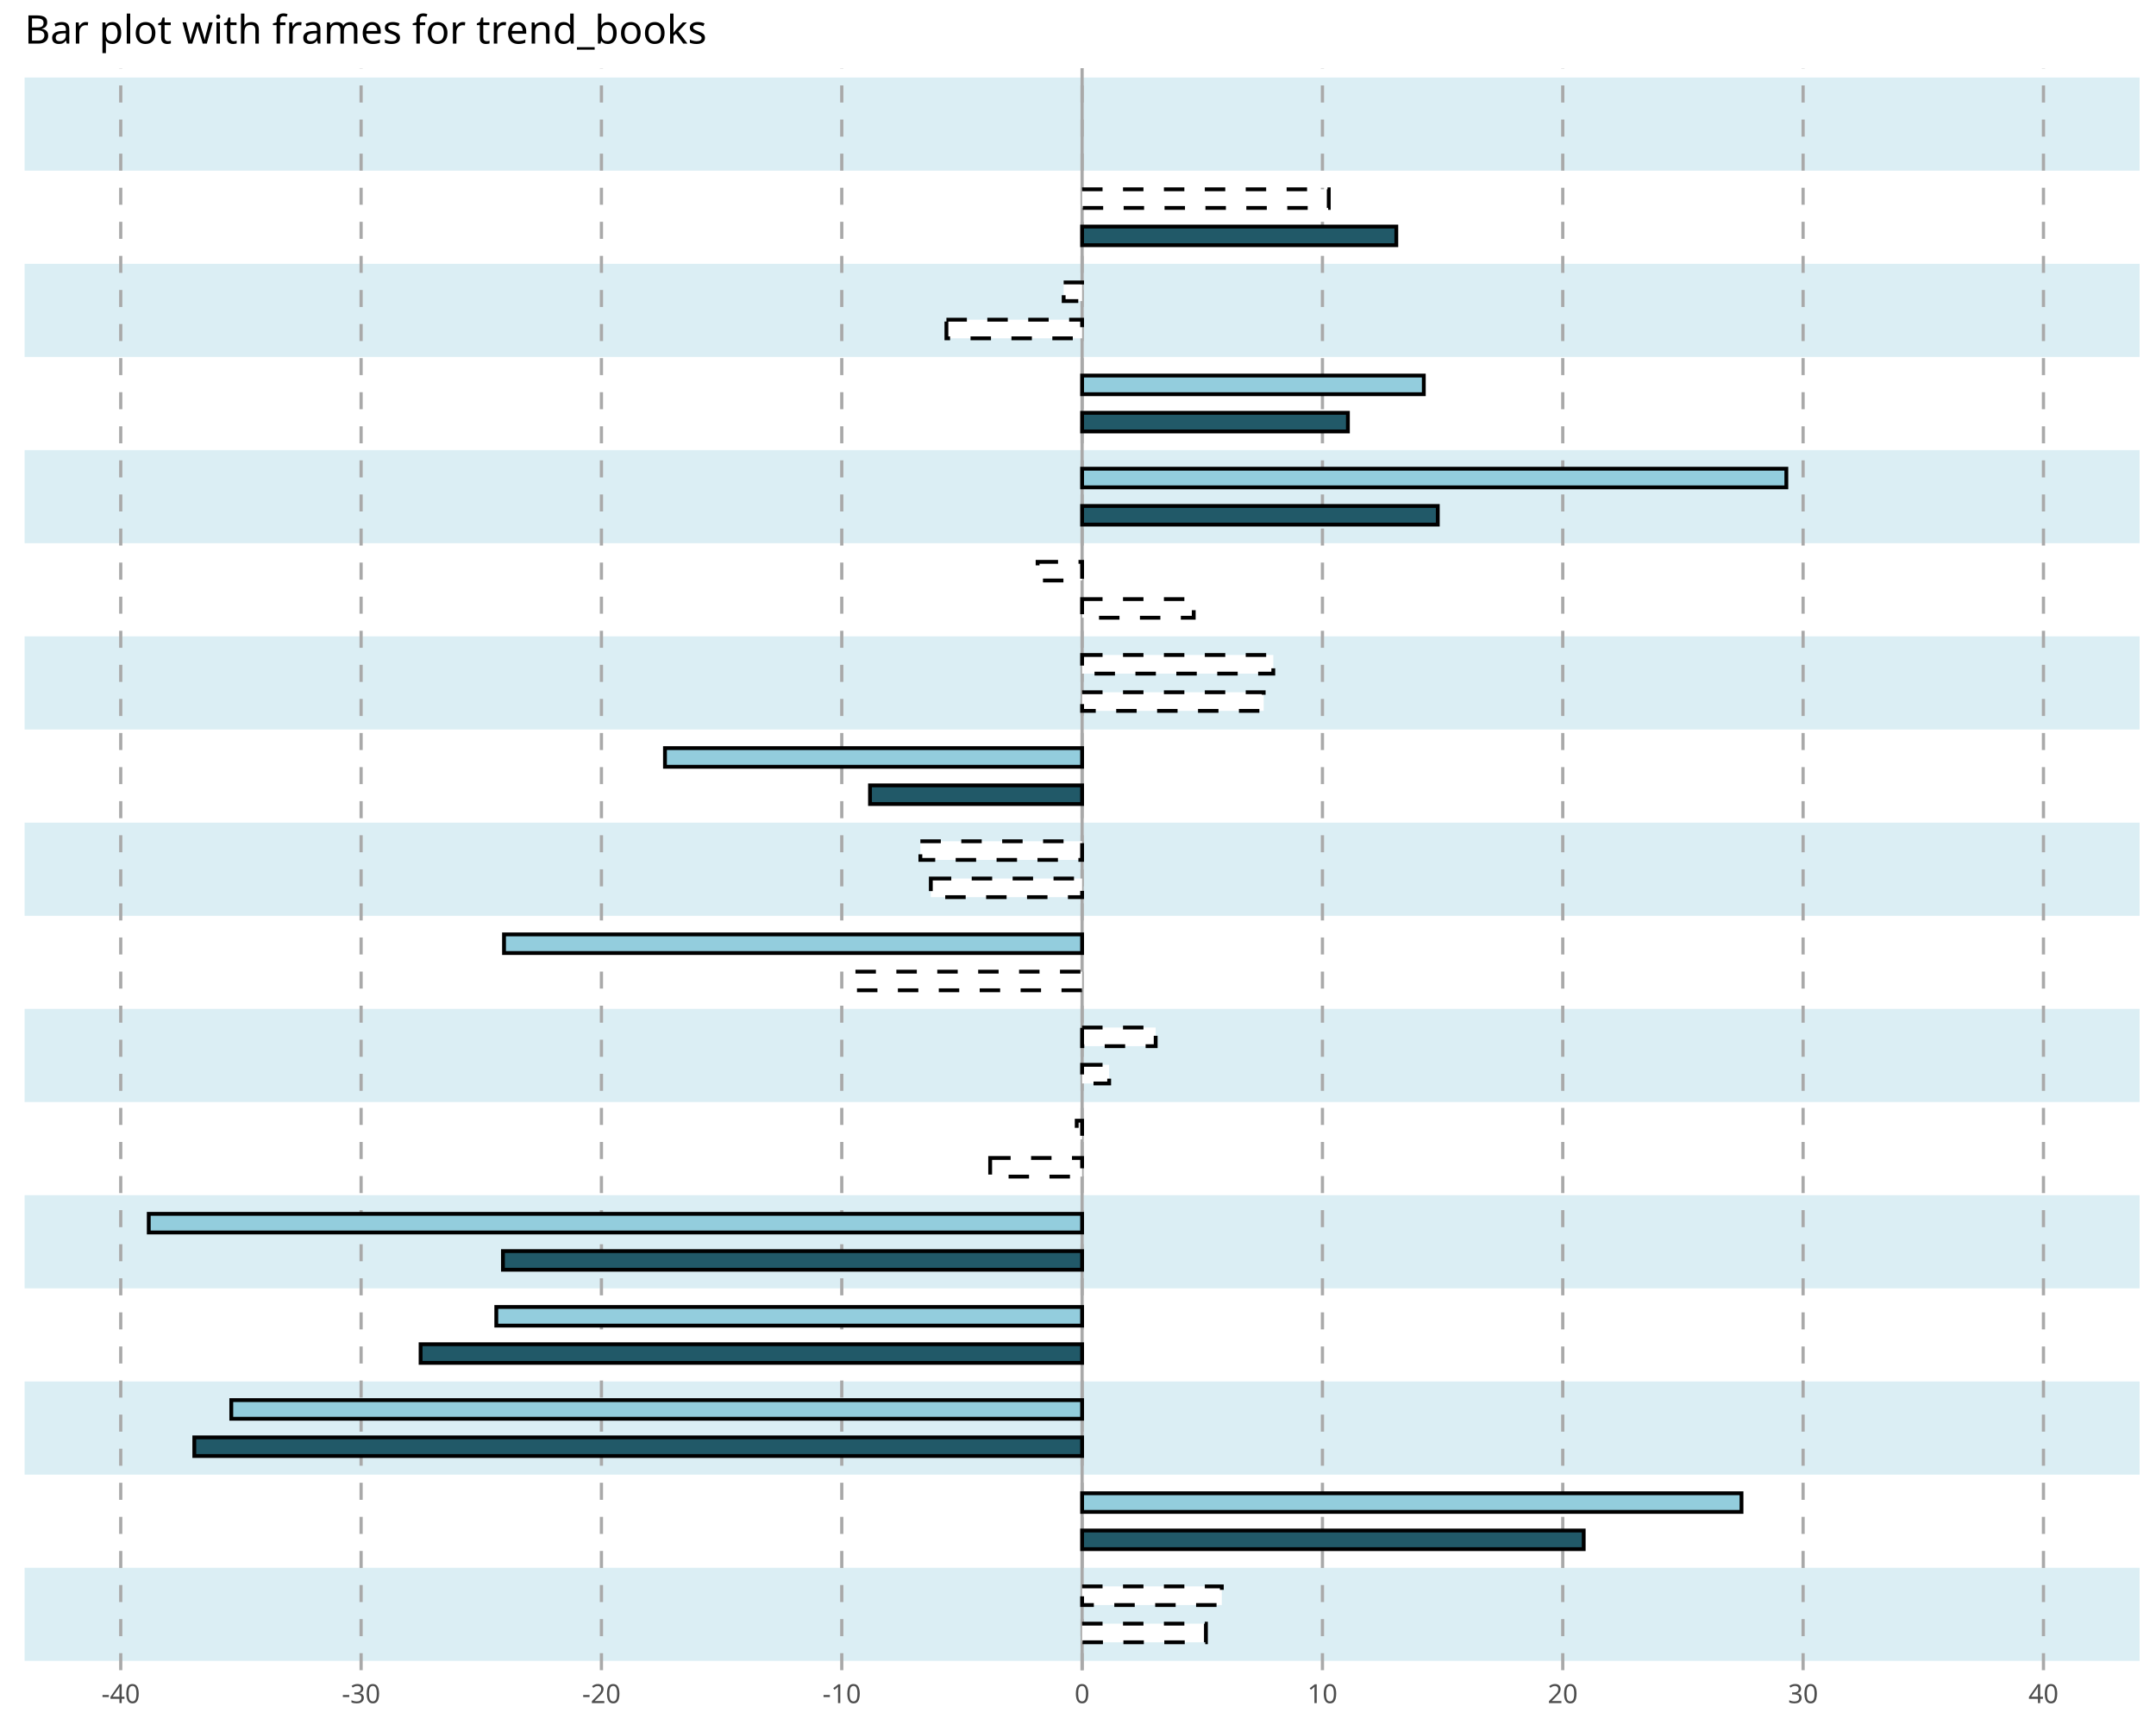
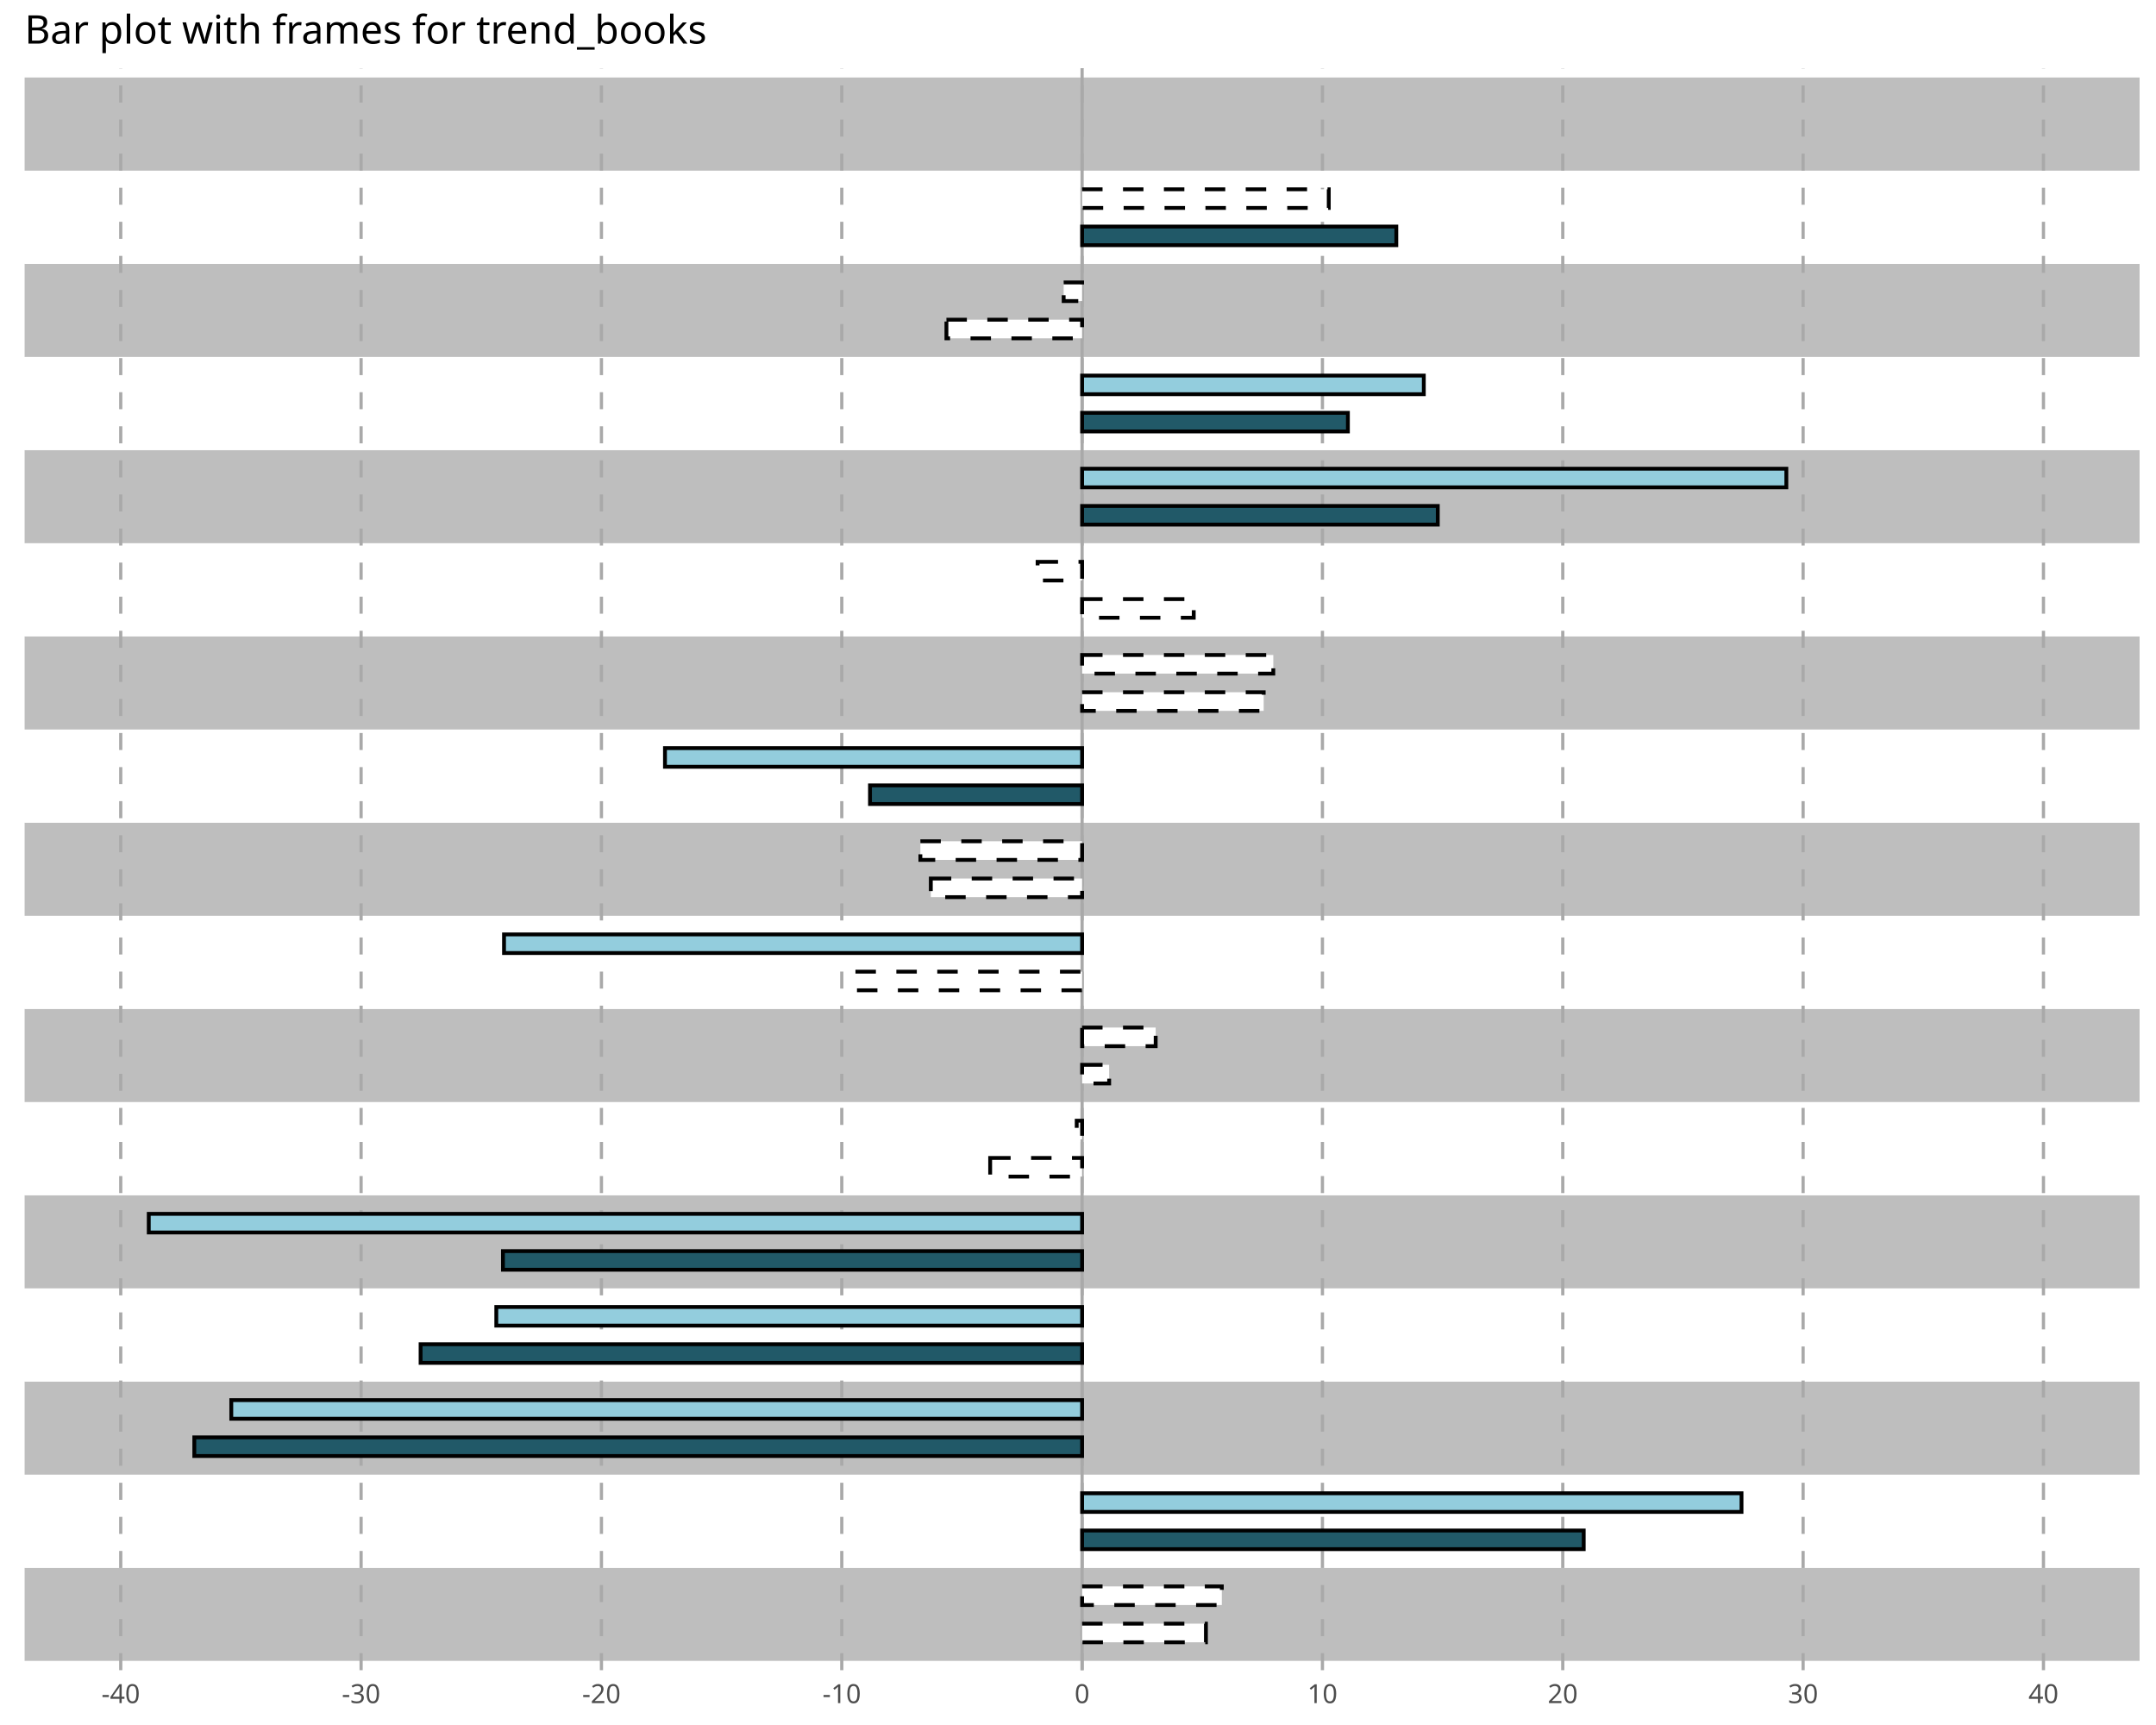
<svg xmlns="http://www.w3.org/2000/svg" class="svglite" data-engine-version="2.0" width="720.00pt" height="576.00pt" viewBox="0 0 720.00 576.00">
  <defs>
    <style type="text/css">
    .svglite line, .svglite polyline, .svglite polygon, .svglite path, .svglite rect, .svglite circle {
      fill: none;
      stroke: #000000;
      stroke-linecap: round;
      stroke-linejoin: round;
      stroke-miterlimit: 10.00;
    }
  </style>
  </defs>
  <rect width="100%" height="100%" style="stroke: none; fill: #FFFFFF;" />
  <defs>
    <clipPath id="cpMC4wMHw3MjAuMDB8MC4wMHw1NzYuMDA=">
      <rect x="0.00" y="0.00" width="720.00" height="576.00" />
    </clipPath>
  </defs>
  <g clip-path="url(#cpMC4wMHw3MjAuMDB8MC4wMHw1NzYuMDA=)">
</g>
  <defs>
    <clipPath id="cpOC4yMnw3MTQuNTJ8MjIuNzh8NTU3Ljcx">
      <rect x="8.22" y="22.78" width="706.30" height="534.92" />
    </clipPath>
  </defs>
  <g clip-path="url(#cpOC4yMnw3MTQuNTJ8MjIuNzh8NTU3Ljcx)">
-     <rect x="8.22" y="523.50" width="706.30" height="31.10" style="stroke-width: 1.07; stroke: none; stroke-dasharray: 5.69,5.69; stroke-linecap: butt; stroke-linejoin: miter; fill: #DBEEF4;" />
-     <rect x="8.22" y="492.40" width="706.30" height="31.10" style="stroke-width: 1.07; stroke: none; stroke-linecap: butt; stroke-linejoin: miter;" />
-     <rect x="8.22" y="461.30" width="706.30" height="31.10" style="stroke-width: 1.07; stroke: none; stroke-linecap: butt; stroke-linejoin: miter; fill: #DBEEF4;" />
-     <rect x="8.22" y="430.20" width="706.30" height="31.10" style="stroke-width: 1.07; stroke: none; stroke-linecap: butt; stroke-linejoin: miter;" />
-     <rect x="8.22" y="399.10" width="706.30" height="31.10" style="stroke-width: 1.07; stroke: none; stroke-linecap: butt; stroke-linejoin: miter; fill: #DBEEF4;" />
-     <rect x="8.22" y="368.00" width="706.30" height="31.10" style="stroke-width: 1.07; stroke: none; stroke-dasharray: 5.69,5.69; stroke-linecap: butt; stroke-linejoin: miter;" />
-     <rect x="8.22" y="336.89" width="706.30" height="31.10" style="stroke-width: 1.07; stroke: none; stroke-dasharray: 5.69,5.69; stroke-linecap: butt; stroke-linejoin: miter; fill: #DBEEF4;" />
-     <rect x="8.22" y="305.79" width="706.30" height="31.10" style="stroke-width: 1.07; stroke: none; stroke-dasharray: 5.69,5.69; stroke-linecap: butt; stroke-linejoin: miter;" />
-     <rect x="8.22" y="274.69" width="706.30" height="31.10" style="stroke-width: 1.07; stroke: none; stroke-dasharray: 5.69,5.69; stroke-linecap: butt; stroke-linejoin: miter; fill: #DBEEF4;" />
-     <rect x="8.22" y="243.59" width="706.30" height="31.10" style="stroke-width: 1.07; stroke: none; stroke-linecap: butt; stroke-linejoin: miter;" />
-     <rect x="8.22" y="212.49" width="706.30" height="31.10" style="stroke-width: 1.07; stroke: none; stroke-dasharray: 5.69,5.69; stroke-linecap: butt; stroke-linejoin: miter; fill: #DBEEF4;" />
-     <rect x="8.22" y="181.39" width="706.30" height="31.10" style="stroke-width: 1.07; stroke: none; stroke-dasharray: 5.69,5.69; stroke-linecap: butt; stroke-linejoin: miter;" />
-     <rect x="8.22" y="150.29" width="706.30" height="31.10" style="stroke-width: 1.07; stroke: none; stroke-linecap: butt; stroke-linejoin: miter; fill: #DBEEF4;" />
-     <rect x="8.22" y="119.19" width="706.30" height="31.10" style="stroke-width: 1.07; stroke: none; stroke-linecap: butt; stroke-linejoin: miter;" />
-     <rect x="8.22" y="88.09" width="706.30" height="31.10" style="stroke-width: 1.07; stroke: none; stroke-dasharray: 5.69,5.69; stroke-linecap: butt; stroke-linejoin: miter; fill: #DBEEF4;" />
-     <rect x="8.22" y="56.99" width="706.30" height="31.10" style="stroke-width: 1.07; stroke: none; stroke-linecap: butt; stroke-linejoin: miter;" />
-     <rect x="8.22" y="25.89" width="706.30" height="31.10" style="stroke-width: 1.07; stroke: none; stroke-dasharray: 5.69,5.69; stroke-linecap: butt; stroke-linejoin: miter; fill: #DBEEF4;" />
+     <rect x="8.22" y="523.50" width="706.30" height="31.10" style="stroke-width: 1.07; stroke: none; stroke-dasharray: 5.69,5.69; stroke-linecap: butt; stroke-linejoin: miter; fill: #BEBEBE;" />
+     <rect x="8.22" y="492.40" width="706.30" height="31.10" style="stroke-width: 1.07; stroke: none; stroke-linecap: butt; stroke-linejoin: miter; fill: #FFFFFF;" />
+     <rect x="8.22" y="461.30" width="706.30" height="31.10" style="stroke-width: 1.07; stroke: none; stroke-linecap: butt; stroke-linejoin: miter; fill: #BEBEBE;" />
+     <rect x="8.22" y="430.20" width="706.30" height="31.10" style="stroke-width: 1.07; stroke: none; stroke-linecap: butt; stroke-linejoin: miter; fill: #FFFFFF;" />
+     <rect x="8.22" y="399.10" width="706.30" height="31.10" style="stroke-width: 1.07; stroke: none; stroke-linecap: butt; stroke-linejoin: miter; fill: #BEBEBE;" />
+     <rect x="8.22" y="368.00" width="706.30" height="31.10" style="stroke-width: 1.07; stroke: none; stroke-dasharray: 5.69,5.69; stroke-linecap: butt; stroke-linejoin: miter; fill: #FFFFFF;" />
+     <rect x="8.22" y="336.89" width="706.30" height="31.10" style="stroke-width: 1.07; stroke: none; stroke-dasharray: 5.69,5.69; stroke-linecap: butt; stroke-linejoin: miter; fill: #BEBEBE;" />
+     <rect x="8.22" y="305.79" width="706.30" height="31.10" style="stroke-width: 1.07; stroke: none; stroke-dasharray: 5.69,5.69; stroke-linecap: butt; stroke-linejoin: miter; fill: #FFFFFF;" />
+     <rect x="8.22" y="274.69" width="706.30" height="31.10" style="stroke-width: 1.07; stroke: none; stroke-dasharray: 5.69,5.69; stroke-linecap: butt; stroke-linejoin: miter; fill: #BEBEBE;" />
+     <rect x="8.22" y="243.59" width="706.30" height="31.10" style="stroke-width: 1.07; stroke: none; stroke-linecap: butt; stroke-linejoin: miter; fill: #FFFFFF;" />
+     <rect x="8.22" y="212.49" width="706.30" height="31.10" style="stroke-width: 1.07; stroke: none; stroke-dasharray: 5.69,5.69; stroke-linecap: butt; stroke-linejoin: miter; fill: #BEBEBE;" />
+     <rect x="8.22" y="181.39" width="706.30" height="31.10" style="stroke-width: 1.07; stroke: none; stroke-dasharray: 5.69,5.69; stroke-linecap: butt; stroke-linejoin: miter; fill: #FFFFFF;" />
+     <rect x="8.22" y="150.29" width="706.30" height="31.10" style="stroke-width: 1.07; stroke: none; stroke-linecap: butt; stroke-linejoin: miter; fill: #BEBEBE;" />
+     <rect x="8.22" y="119.19" width="706.30" height="31.10" style="stroke-width: 1.07; stroke: none; stroke-linecap: butt; stroke-linejoin: miter; fill: #FFFFFF;" />
+     <rect x="8.22" y="88.09" width="706.30" height="31.10" style="stroke-width: 1.07; stroke: none; stroke-dasharray: 5.69,5.69; stroke-linecap: butt; stroke-linejoin: miter; fill: #BEBEBE;" />
+     <rect x="8.22" y="56.99" width="706.30" height="31.10" style="stroke-width: 1.07; stroke: none; stroke-linecap: butt; stroke-linejoin: miter; fill: #FFFFFF;" />
+     <rect x="8.22" y="25.89" width="706.30" height="31.10" style="stroke-width: 1.07; stroke: none; stroke-dasharray: 5.69,5.69; stroke-linecap: butt; stroke-linejoin: miter; fill: #BEBEBE;" />
    <line x1="40.32" y1="557.71" x2="40.32" y2="22.78" style="stroke-width: 1.07; stroke: #A9A9A9; stroke-dasharray: 5.69,5.69; stroke-linecap: butt;" />
    <line x1="120.59" y1="557.71" x2="120.59" y2="22.78" style="stroke-width: 1.07; stroke: #A9A9A9; stroke-dasharray: 5.69,5.69; stroke-linecap: butt;" />
    <line x1="200.85" y1="557.71" x2="200.85" y2="22.78" style="stroke-width: 1.07; stroke: #A9A9A9; stroke-dasharray: 5.69,5.69; stroke-linecap: butt;" />
    <line x1="281.11" y1="557.71" x2="281.11" y2="22.78" style="stroke-width: 1.07; stroke: #A9A9A9; stroke-dasharray: 5.69,5.69; stroke-linecap: butt;" />
    <line x1="361.37" y1="557.71" x2="361.37" y2="22.78" style="stroke-width: 1.07; stroke: #A9A9A9; stroke-dasharray: 5.69,5.69; stroke-linecap: butt;" />
    <line x1="441.63" y1="557.71" x2="441.63" y2="22.78" style="stroke-width: 1.07; stroke: #A9A9A9; stroke-dasharray: 5.69,5.69; stroke-linecap: butt;" />
    <line x1="521.89" y1="557.71" x2="521.89" y2="22.78" style="stroke-width: 1.07; stroke: #A9A9A9; stroke-dasharray: 5.69,5.69; stroke-linecap: butt;" />
    <line x1="602.15" y1="557.71" x2="602.15" y2="22.78" style="stroke-width: 1.07; stroke: #A9A9A9; stroke-dasharray: 5.69,5.69; stroke-linecap: butt;" />
    <line x1="682.42" y1="557.71" x2="682.42" y2="22.78" style="stroke-width: 1.07; stroke: #A9A9A9; stroke-dasharray: 5.69,5.69; stroke-linecap: butt;" />
    <line x1="361.37" y1="557.71" x2="361.37" y2="22.78" style="stroke-width: 1.07; stroke: #A9A9A9; stroke-linecap: butt;" />
    <rect x="361.37" y="542.16" width="41.35" height="6.22" style="stroke-width: 1.28; stroke-dasharray: 6.83,6.83; stroke-linecap: butt; stroke-linejoin: miter; fill: #FFFFFF;" />
    <rect x="361.37" y="529.72" width="46.66" height="6.22" style="stroke-width: 1.28; stroke-dasharray: 6.83,6.83; stroke-linecap: butt; stroke-linejoin: miter; fill: #FFFFFF;" />
    <rect x="361.37" y="511.06" width="167.51" height="6.22" style="stroke-width: 1.28; stroke-linecap: butt; stroke-linejoin: miter; fill: #215968;" />
    <rect x="361.37" y="498.62" width="220.21" height="6.22" style="stroke-width: 1.28; stroke-linecap: butt; stroke-linejoin: miter; fill: #93CDDD;" />
    <rect x="64.89" y="479.96" width="296.48" height="6.22" style="stroke-width: 1.28; stroke-linecap: butt; stroke-linejoin: miter; fill: #215968;" />
    <rect x="77.24" y="467.52" width="284.13" height="6.22" style="stroke-width: 1.28; stroke-linecap: butt; stroke-linejoin: miter; fill: #93CDDD;" />
    <rect x="140.46" y="448.86" width="220.91" height="6.22" style="stroke-width: 1.28; stroke-linecap: butt; stroke-linejoin: miter; fill: #215968;" />
    <rect x="165.74" y="436.42" width="195.63" height="6.22" style="stroke-width: 1.28; stroke-linecap: butt; stroke-linejoin: miter; fill: #93CDDD;" />
    <rect x="167.96" y="417.76" width="193.41" height="6.22" style="stroke-width: 1.28; stroke-linecap: butt; stroke-linejoin: miter; fill: #215968;" />
    <rect x="49.68" y="405.32" width="311.69" height="6.22" style="stroke-width: 1.28; stroke-linecap: butt; stroke-linejoin: miter; fill: #93CDDD;" />
    <rect x="330.67" y="386.66" width="30.70" height="6.22" style="stroke-width: 1.28; stroke-dasharray: 6.83,6.83; stroke-linecap: butt; stroke-linejoin: miter; fill: #FFFFFF;" />
    <rect x="359.57" y="374.22" width="1.80" height="6.22" style="stroke-width: 1.28; stroke-dasharray: 6.83,6.83; stroke-linecap: butt; stroke-linejoin: miter; fill: #FFFFFF;" />
    <rect x="361.37" y="355.56" width="9.04" height="6.22" style="stroke-width: 1.28; stroke-dasharray: 6.83,6.83; stroke-linecap: butt; stroke-linejoin: miter; fill: #FFFFFF;" />
    <rect x="361.37" y="343.11" width="24.57" height="6.22" style="stroke-width: 1.28; stroke-dasharray: 6.83,6.83; stroke-linecap: butt; stroke-linejoin: miter; fill: #FFFFFF;" />
    <rect x="285.68" y="324.45" width="75.69" height="6.22" style="stroke-width: 1.28; stroke-dasharray: 6.83,6.83; stroke-linecap: butt; stroke-linejoin: miter; fill: #FFFFFF;" />
    <rect x="168.32" y="312.01" width="193.05" height="6.22" style="stroke-width: 1.28; stroke-linecap: butt; stroke-linejoin: miter; fill: #93CDDD;" />
    <rect x="310.85" y="293.35" width="50.52" height="6.22" style="stroke-width: 1.28; stroke-dasharray: 6.83,6.83; stroke-linecap: butt; stroke-linejoin: miter; fill: #FFFFFF;" />
    <rect x="307.36" y="280.91" width="54.01" height="6.22" style="stroke-width: 1.28; stroke-dasharray: 6.83,6.83; stroke-linecap: butt; stroke-linejoin: miter; fill: #FFFFFF;" />
    <rect x="290.54" y="262.25" width="70.83" height="6.22" style="stroke-width: 1.28; stroke-linecap: butt; stroke-linejoin: miter; fill: #215968;" />
    <rect x="222.07" y="249.81" width="139.30" height="6.22" style="stroke-width: 1.28; stroke-linecap: butt; stroke-linejoin: miter; fill: #93CDDD;" />
    <rect x="361.37" y="231.15" width="60.64" height="6.22" style="stroke-width: 1.28; stroke-dasharray: 6.83,6.83; stroke-linecap: butt; stroke-linejoin: miter; fill: #FFFFFF;" />
    <rect x="361.37" y="218.71" width="63.85" height="6.22" style="stroke-width: 1.28; stroke-dasharray: 6.83,6.83; stroke-linecap: butt; stroke-linejoin: miter; fill: #FFFFFF;" />
    <rect x="361.37" y="200.05" width="37.28" height="6.22" style="stroke-width: 1.28; stroke-dasharray: 6.83,6.83; stroke-linecap: butt; stroke-linejoin: miter; fill: #FFFFFF;" />
    <rect x="346.51" y="187.61" width="14.86" height="6.22" style="stroke-width: 1.28; stroke-dasharray: 6.83,6.83; stroke-linecap: butt; stroke-linejoin: miter; fill: #FFFFFF;" />
    <rect x="361.37" y="168.95" width="118.78" height="6.22" style="stroke-width: 1.28; stroke-linecap: butt; stroke-linejoin: miter; fill: #215968;" />
    <rect x="361.37" y="156.51" width="235.18" height="6.22" style="stroke-width: 1.28; stroke-linecap: butt; stroke-linejoin: miter; fill: #93CDDD;" />
    <rect x="361.37" y="137.85" width="88.76" height="6.22" style="stroke-width: 1.28; stroke-linecap: butt; stroke-linejoin: miter; fill: #215968;" />
    <rect x="361.37" y="125.41" width="114.11" height="6.22" style="stroke-width: 1.28; stroke-linecap: butt; stroke-linejoin: miter; fill: #93CDDD;" />
    <rect x="316.06" y="106.75" width="45.31" height="6.22" style="stroke-width: 1.28; stroke-dasharray: 6.83,6.83; stroke-linecap: butt; stroke-linejoin: miter; fill: #FFFFFF;" />
    <rect x="355.21" y="94.31" width="6.16" height="6.22" style="stroke-width: 1.28; stroke-dasharray: 6.83,6.83; stroke-linecap: butt; stroke-linejoin: miter; fill: #FFFFFF;" />
    <rect x="361.37" y="75.65" width="104.93" height="6.22" style="stroke-width: 1.28; stroke-linecap: butt; stroke-linejoin: miter; fill: #215968;" />
    <rect x="361.37" y="63.21" width="82.37" height="6.22" style="stroke-width: 1.28; stroke-dasharray: 6.83,6.83; stroke-linecap: butt; stroke-linejoin: miter; fill: #FFFFFF;" />
    <rect x="361.37" y="44.55" width="0.00" height="6.22" style="stroke-width: 1.28; stroke-dasharray: 6.83,6.83; stroke-linecap: butt; stroke-linejoin: miter; fill: #FFFFFF;" />
    <rect x="361.37" y="32.11" width="0.00" height="6.22" style="stroke-width: 1.28; stroke-dasharray: 6.83,6.83; stroke-linecap: butt; stroke-linejoin: miter; fill: #FFFFFF;" />
  </g>
  <g clip-path="url(#cpMC4wMHw3MjAuMDB8MC4wMHw1NzYuMDA=)">
    <text x="40.32" y="568.69" text-anchor="middle" style="font-size: 8.80px; fill: #4D4D4D; font-family: sans;" textLength="12.72px" lengthAdjust="spacingAndGlyphs">-40</text>
    <text x="120.59" y="568.69" text-anchor="middle" style="font-size: 8.80px; fill: #4D4D4D; font-family: sans;" textLength="12.72px" lengthAdjust="spacingAndGlyphs">-30</text>
    <text x="200.85" y="568.69" text-anchor="middle" style="font-size: 8.80px; fill: #4D4D4D; font-family: sans;" textLength="12.72px" lengthAdjust="spacingAndGlyphs">-20</text>
    <text x="281.11" y="568.69" text-anchor="middle" style="font-size: 8.80px; fill: #4D4D4D; font-family: sans;" textLength="12.72px" lengthAdjust="spacingAndGlyphs">-10</text>
    <text x="361.37" y="568.69" text-anchor="middle" style="font-size: 8.80px; fill: #4D4D4D; font-family: sans;" textLength="4.89px" lengthAdjust="spacingAndGlyphs">0</text>
    <text x="441.63" y="568.69" text-anchor="middle" style="font-size: 8.80px; fill: #4D4D4D; font-family: sans;" textLength="9.79px" lengthAdjust="spacingAndGlyphs">10</text>
    <text x="521.89" y="568.69" text-anchor="middle" style="font-size: 8.80px; fill: #4D4D4D; font-family: sans;" textLength="9.79px" lengthAdjust="spacingAndGlyphs">20</text>
    <text x="602.15" y="568.69" text-anchor="middle" style="font-size: 8.80px; fill: #4D4D4D; font-family: sans;" textLength="9.79px" lengthAdjust="spacingAndGlyphs">30</text>
    <text x="682.42" y="568.69" text-anchor="middle" style="font-size: 8.80px; fill: #4D4D4D; font-family: sans;" textLength="9.79px" lengthAdjust="spacingAndGlyphs">40</text>
    <text x="8.22" y="14.56" style="font-size: 13.20px; font-family: sans;" textLength="212.06px" lengthAdjust="spacingAndGlyphs">Bar plot with frames for trend_books</text>
  </g>
</svg>
